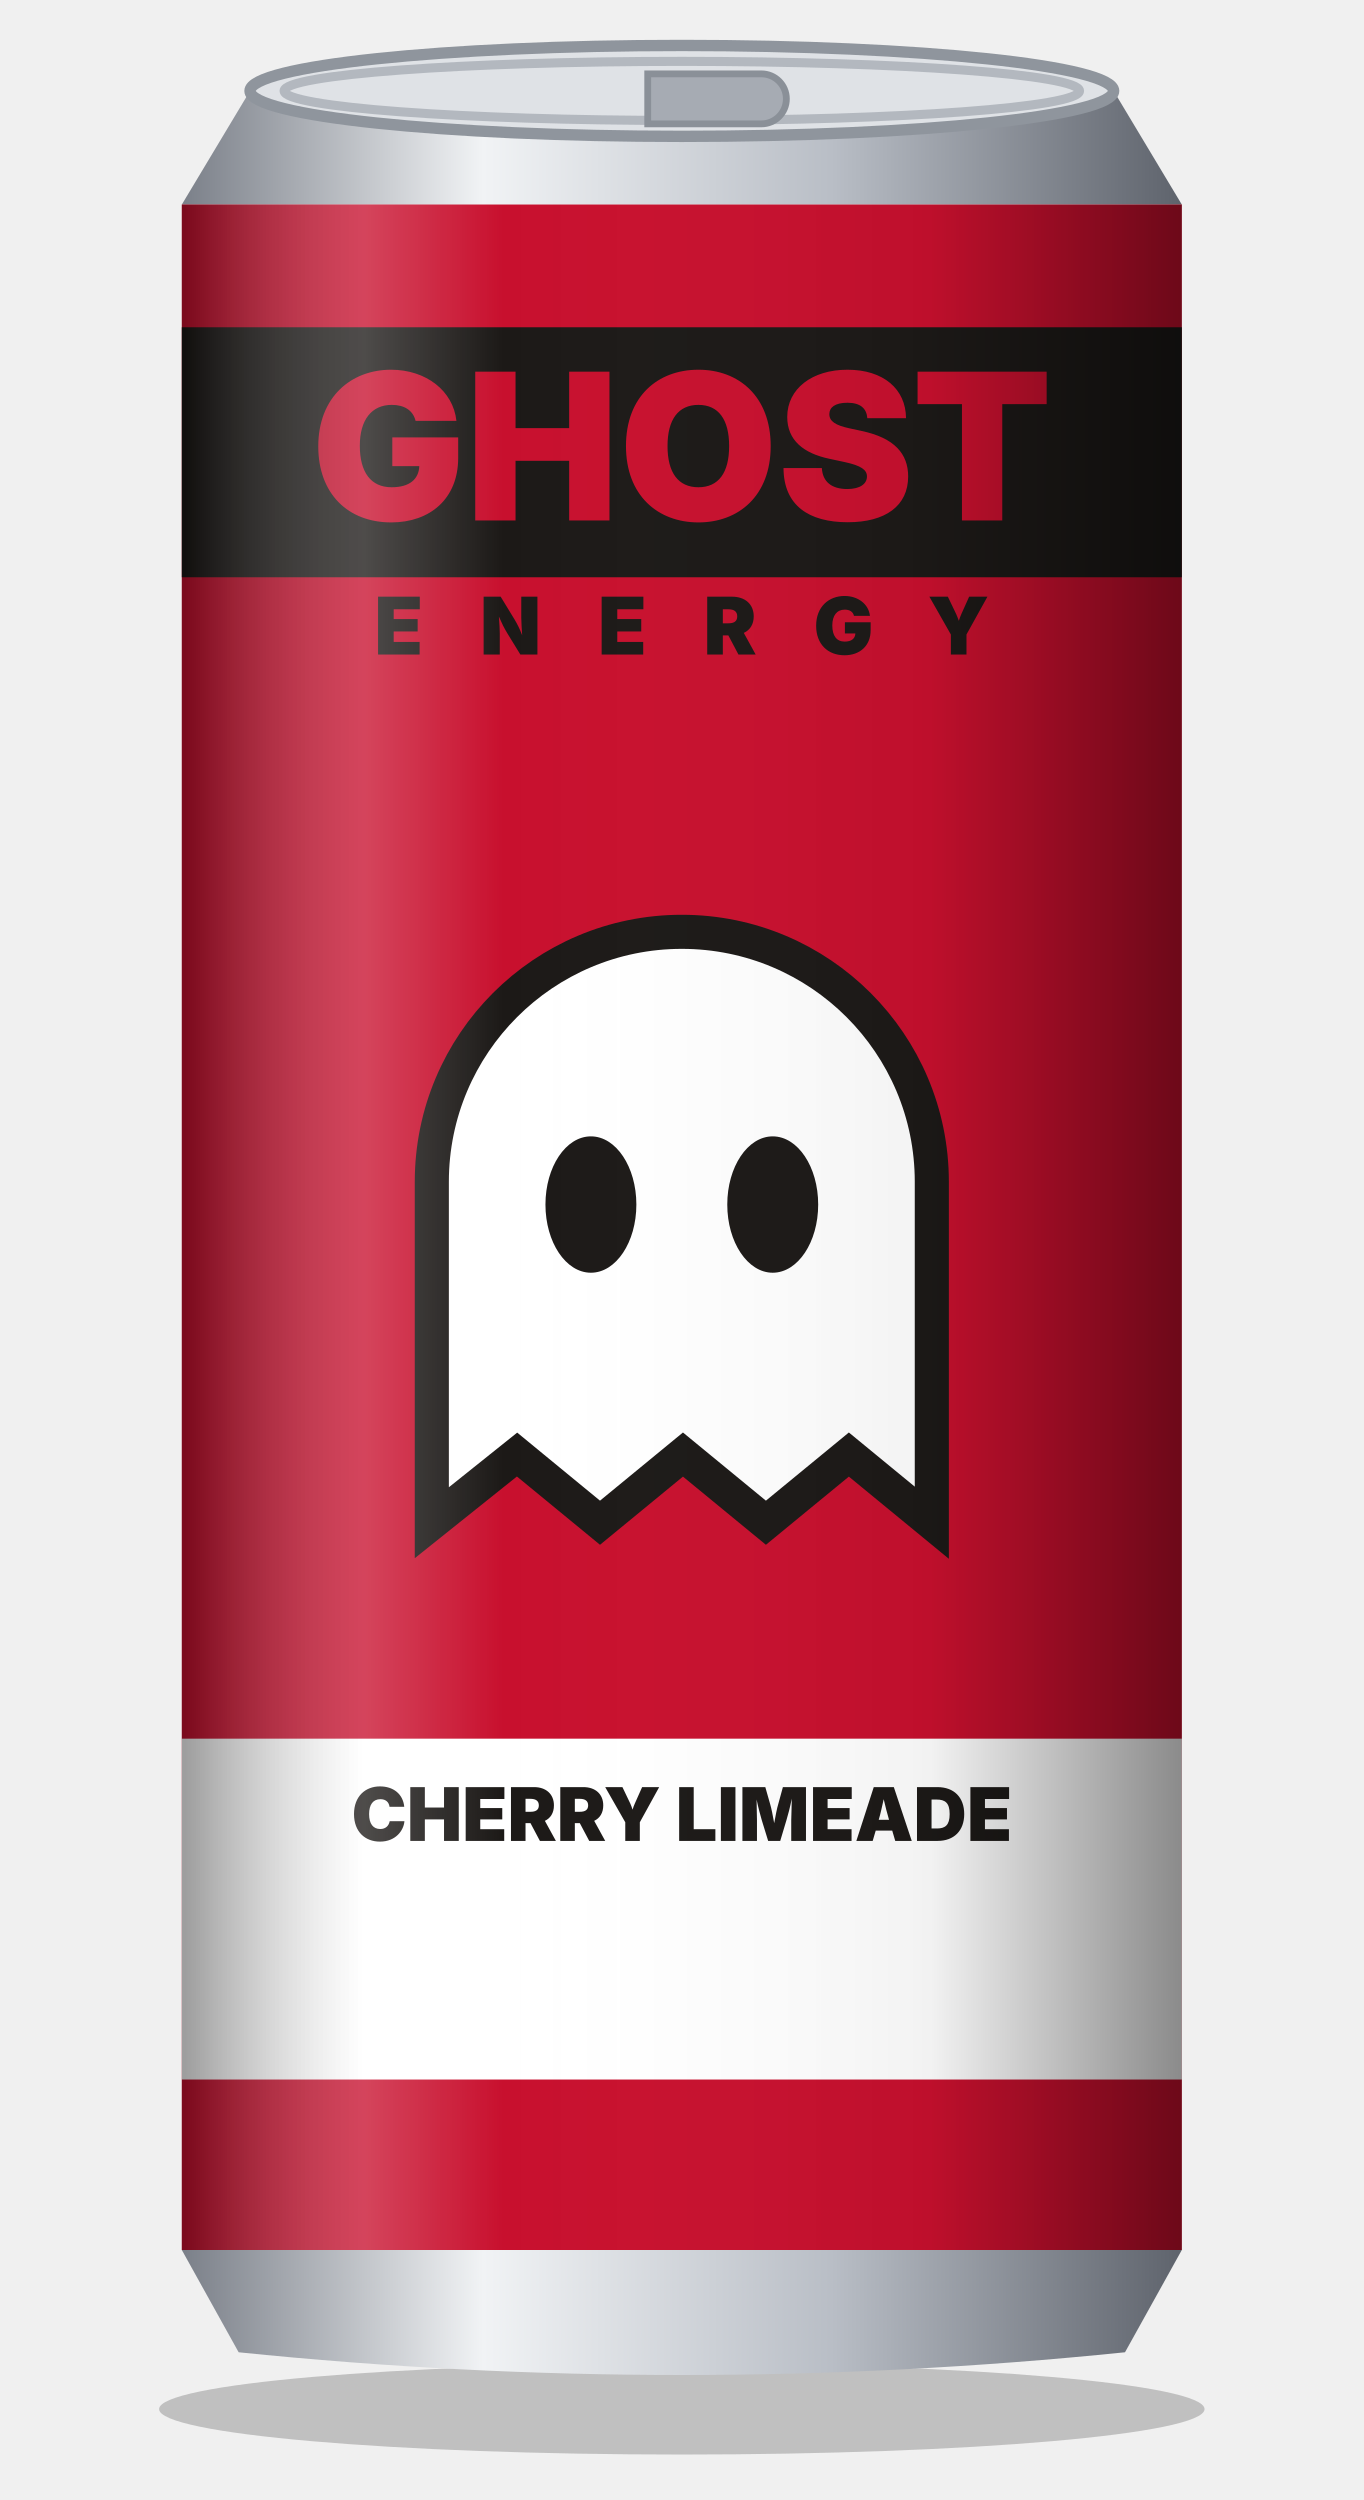
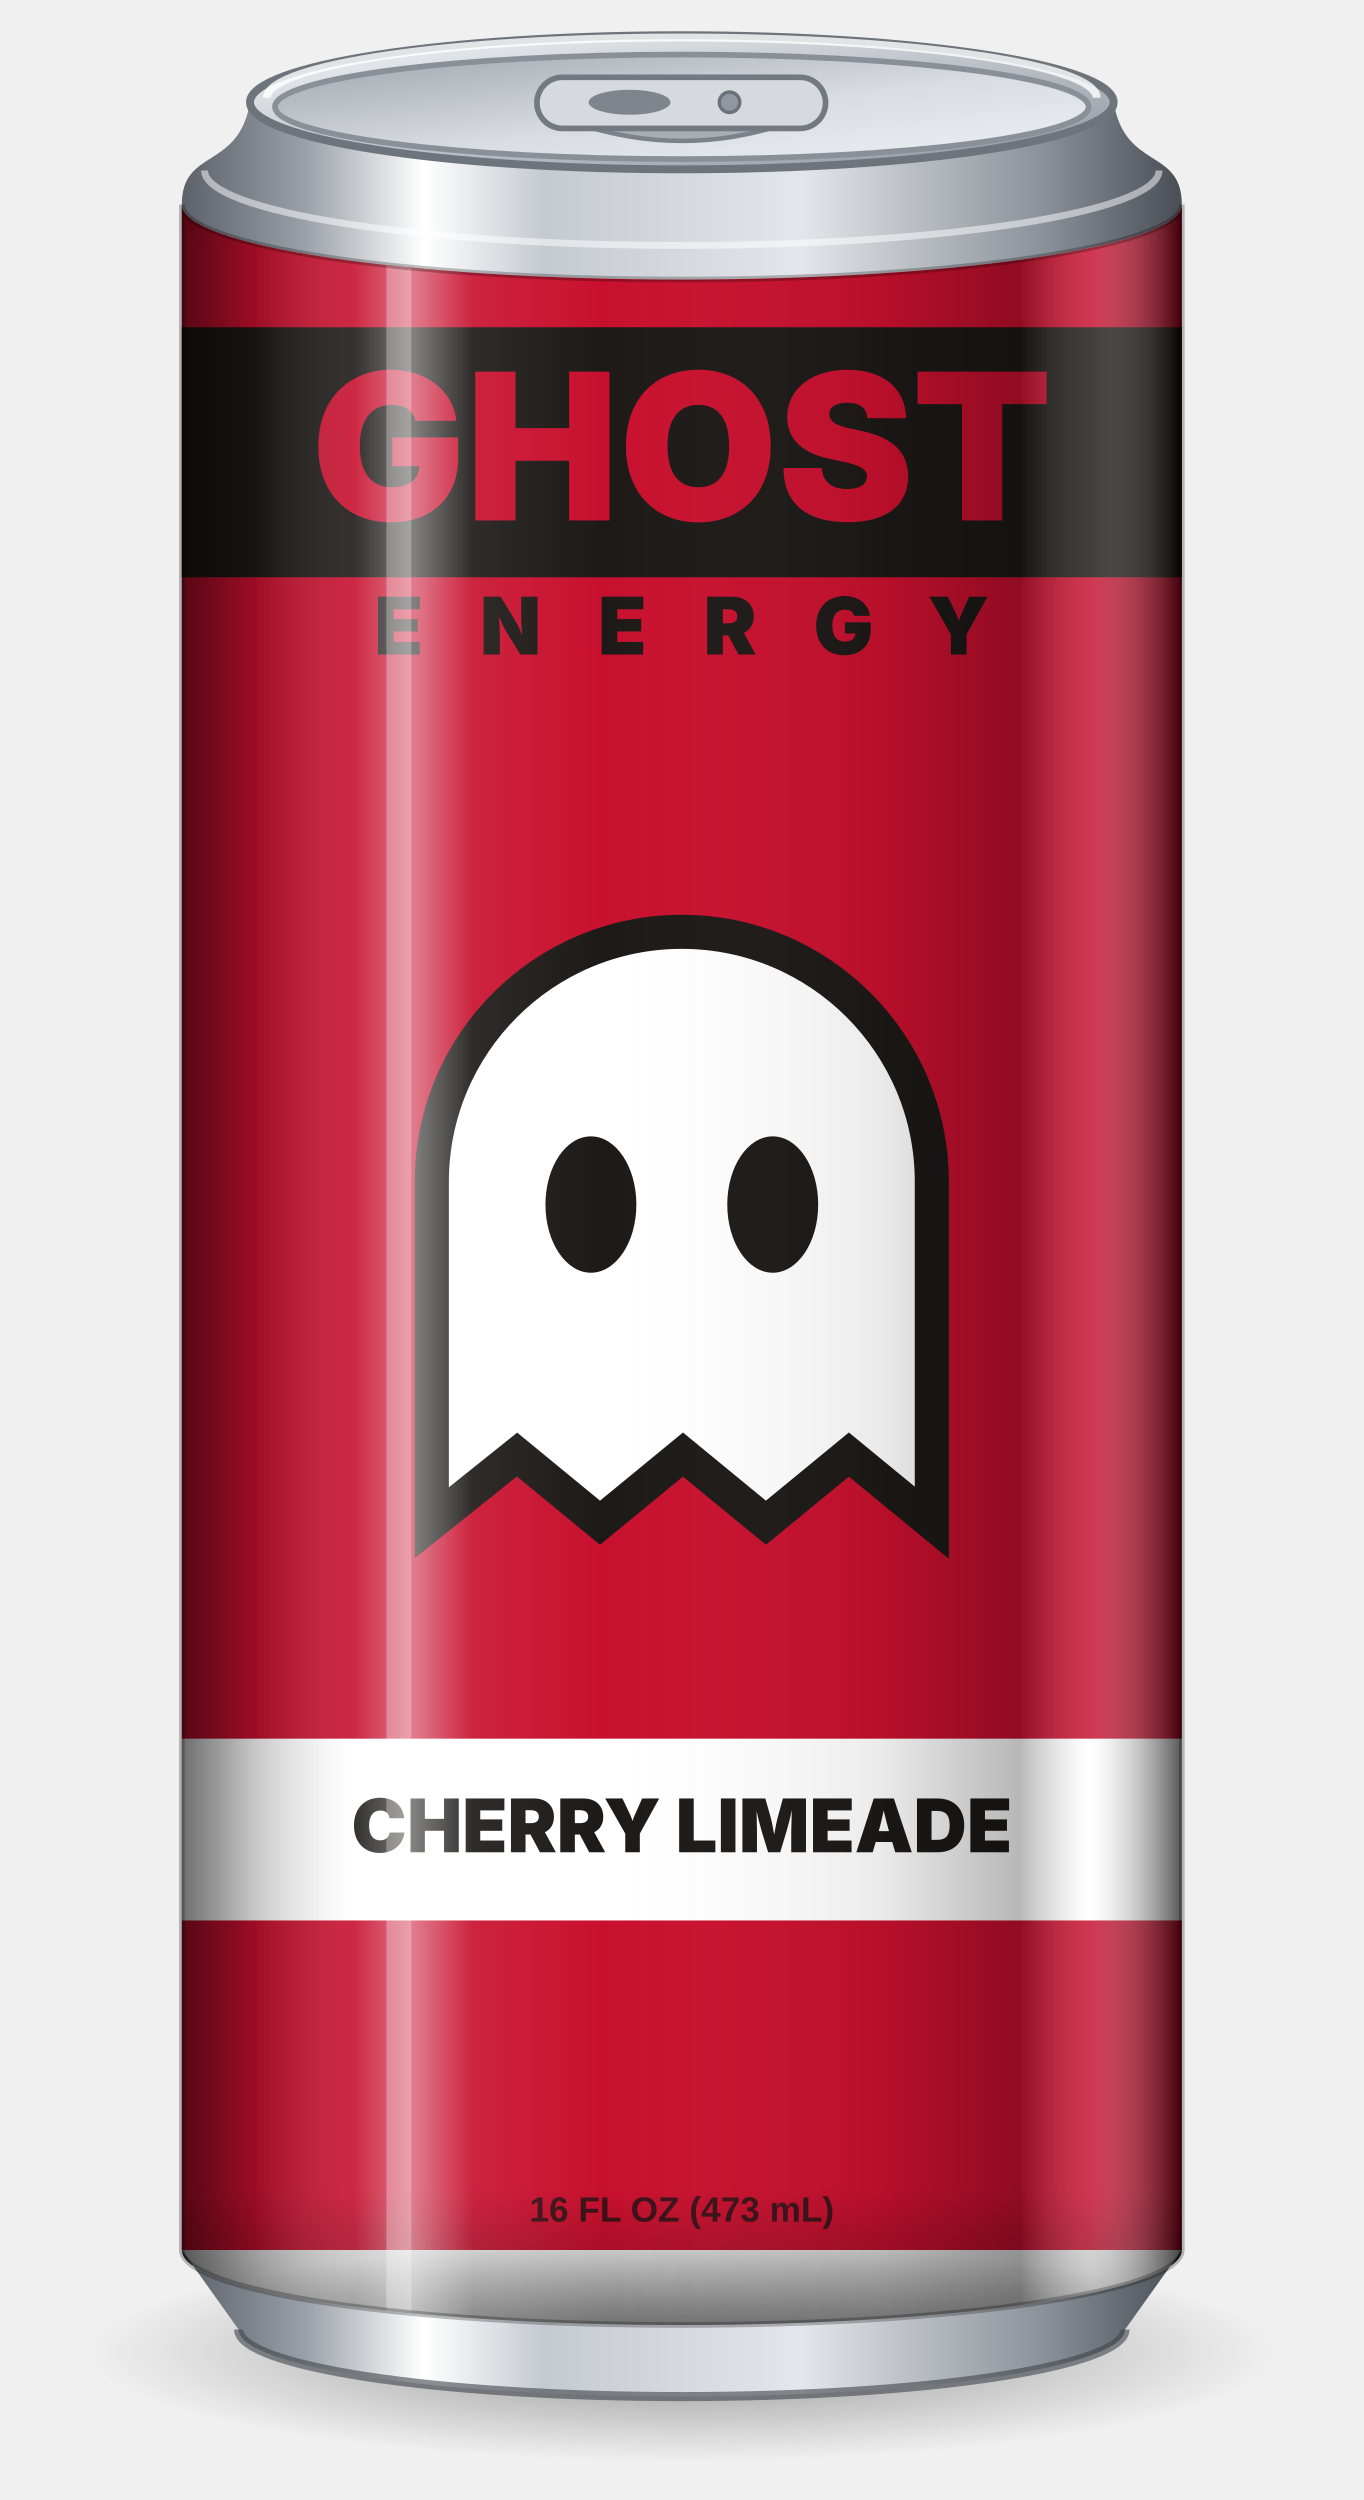
<svg xmlns="http://www.w3.org/2000/svg" viewBox="0 0 120 220" width="120" height="220" role="img" aria-label="Ghost Cherry Limeade can, Second Wind art">
  <defs>
    <linearGradient id="shade-ghost-cherry-limeade" x1="0" x2="1">
-       <stop offset="0" stop-color="#000" stop-opacity="0.38" />
-       <stop offset="0.18" stop-color="#fff" stop-opacity="0.22" />
-       <stop offset="0.32" stop-color="#fff" stop-opacity="0" />
-       <stop offset="0.75" stop-color="#000" stop-opacity="0.05" />
-       <stop offset="1" stop-color="#000" stop-opacity="0.45" />
+       <stop offset="0" stop-color="#000" stop-opacity="0.55" />
+       <stop offset="0.07" stop-color="#000" stop-opacity="0.22" />
+       <stop offset="0.17" stop-color="#fff" stop-opacity="0.10" />
+       <stop offset="0.23" stop-color="#fff" stop-opacity="0.45" />
+       <stop offset="0.29" stop-color="#fff" stop-opacity="0.08" />
+       <stop offset="0.42" stop-color="#fff" stop-opacity="0" />
+       <stop offset="0.70" stop-color="#000" stop-opacity="0.08" />
+       <stop offset="0.84" stop-color="#000" stop-opacity="0.28" />
+       <stop offset="0.91" stop-color="#fff" stop-opacity="0.16" />
+       <stop offset="1" stop-color="#000" stop-opacity="0.62" />
+     </linearGradient>
+     <linearGradient id="vshade-ghost-cherry-limeade" x1="0" y1="0" x2="0" y2="1">
+       <stop offset="0" stop-color="#000" stop-opacity="0.28" />
+       <stop offset="0.05" stop-color="#000" stop-opacity="0" />
+       <stop offset="0.94" stop-color="#000" stop-opacity="0" />
+       <stop offset="1" stop-color="#000" stop-opacity="0.32" />
    </linearGradient>
    <linearGradient id="metal-ghost-cherry-limeade" x1="0" x2="1">
-       <stop offset="0" stop-color="#7c818a" />
-       <stop offset="0.3" stop-color="#f1f3f5" />
-       <stop offset="0.65" stop-color="#b9bec6" />
-       <stop offset="1" stop-color="#5f646d" />
+       <stop offset="0" stop-color="#5d626b" />
+       <stop offset="0.12" stop-color="#9aa0a8" />
+       <stop offset="0.24" stop-color="#ffffff" />
+       <stop offset="0.36" stop-color="#c5cad1" />
+       <stop offset="0.62" stop-color="#e3e6ea" />
+       <stop offset="0.86" stop-color="#8d939b" />
+       <stop offset="1" stop-color="#4b5058" />
    </linearGradient>
+     <linearGradient id="lid-ghost-cherry-limeade" x1="0" y1="0" x2="1" y2="1">
+       <stop offset="0" stop-color="#f4f6f8" />
+       <stop offset="0.5" stop-color="#bfc4cb" />
+       <stop offset="1" stop-color="#8e949c" />
+     </linearGradient>
+     <linearGradient id="well-ghost-cherry-limeade" x1="0" y1="0" x2="1" y2="1">
+       <stop offset="0" stop-color="#9ea4ac" />
+       <stop offset="0.55" stop-color="#d9dde2" />
+       <stop offset="1" stop-color="#eef0f3" />
+     </linearGradient>
+     <radialGradient id="floor-ghost-cherry-limeade">
+       <stop offset="0" stop-color="#000" stop-opacity="0.4" />
+       <stop offset="1" stop-color="#000" stop-opacity="0" />
+     </radialGradient>
    <clipPath id="body-ghost-cherry-limeade">
-       <rect x="16" y="18" width="88" height="180" />
+       <path d="M16 18 A44.0 6.6 0 0 0 104 18 L104 198 A44.0 6.6 0 0 1 16 198 Z" />
    </clipPath>
  </defs>
-   <ellipse cx="60.0" cy="212" rx="46.0" ry="4" fill="#000" opacity="0.2" />
-   <path d="M22 8 L98 8 L104 18 L16 18 Z" fill="url(#metal-ghost-cherry-limeade)" />
-   <ellipse cx="60.0" cy="8" rx="38.0" ry="4" fill="#dfe2e6" stroke="#8f959d" stroke-width="1" />
-   <ellipse cx="60.0" cy="8" rx="35.0" ry="2.6" fill="none" stroke="#b3b8bf" stroke-width="0.8" />
-   <path d="M57.0 6.5 h10 a2.2 2.2 0 0 1 0 4.4 h-10 z" fill="#a6abb3" stroke="#8a9098" stroke-width="0.6" />
+   <ellipse cx="60.0" cy="207" rx="52.0" ry="9.6" fill="url(#floor-ghost-cherry-limeade)" />
+   <path d="M16 198 A44.0 6.6 0 0 0 104 198 L99 205 A39.0 5.9 0 0 1 21 205 Z" fill="url(#metal-ghost-cherry-limeade)" />
+   <path d="M21 205 A39.0 5.9 0 0 0 99 205" stroke="#3f444b" stroke-width="0.8" fill="none" opacity="0.6" />
+   <path d="M16 18 C16 13,21 15,22 9 L98 9 C99 15,104 13,104 18 A44.0 6.6 0 0 1 16 18 Z" fill="url(#metal-ghost-cherry-limeade)" />
+   <path d="M18 15 A42.0 6.6 0 0 0 102 15" stroke="#fff" stroke-width="0.6" fill="none" opacity="0.5" />
  <g clip-path="url(#body-ghost-cherry-limeade)">
    <rect x="16" y="18" width="88" height="180" fill="#c8102e" />
    <rect x="16" y="28.8" width="88" height="22" fill="#1c1917" />
    <text x="60.0" y="45.8" font-family="'Arial Black','Inter Black','Helvetica Neue',Arial,sans-serif" font-size="18" font-weight="900" text-anchor="middle" fill="#c8102e" textLength="70.0" lengthAdjust="spacingAndGlyphs">GHOST</text>
    <text x="60.0" y="57.6" font-family="'Arial Black','Inter Black','Helvetica Neue',Arial,sans-serif" font-size="7" font-weight="900" text-anchor="middle" fill="#1c1917" letter-spacing="5">ENERGY</text>
    <path d="M38.0 134.0 V104.0 a22 22 0 0 1 44 0 V134.0 l-7.3 -6 -7.3 6 -7.3 -6 -7.3 6 -7.3 -6 z" fill="#fff" stroke="#1c1917" stroke-width="3" />
    <ellipse cx="52.0" cy="106.0" rx="4" ry="6" fill="#1c1917" />
    <ellipse cx="68.0" cy="106.0" rx="4" ry="6" fill="#1c1917" />
-     <rect x="16" y="153.0" width="88" height="30" fill="#fff" />
-     <text x="60.0" y="162.0" font-family="'Arial Black','Inter Black','Helvetica Neue',Arial,sans-serif" font-size="6.5" font-weight="900" text-anchor="middle" fill="#1c1917">CHERRY LIMEADE</text>
-     <rect x="16" y="18" width="88" height="180" fill="url(#shade-ghost-cherry-limeade)" />
+     <rect x="16" y="153.0" width="88" height="16" fill="#fff" />
+     <text x="60.0" y="163.0" font-family="'Arial Black','Inter Black','Helvetica Neue',Arial,sans-serif" font-size="6.5" font-weight="900" text-anchor="middle" fill="#1c1917">CHERRY LIMEADE</text>
+     <text x="60.0" y="195.5" font-family="'Helvetica Neue',Arial,Inter,sans-serif" font-size="3.1" font-weight="700" text-anchor="middle" fill="#111111" opacity="0.75">16 FL OZ (473 mL)</text>
+     <rect x="16" y="11.4" width="88" height="193.2" fill="url(#vshade-ghost-cherry-limeade)" />
+     <rect x="16" y="11.4" width="88" height="193.2" fill="url(#shade-ghost-cherry-limeade)" />
+     <rect x="34.0" y="11.4" width="2.2" height="193.2" fill="#fff" opacity="0.3" />
  </g>
-   <path d="M16 198 L104 198 L99 207 Q60.0 211 21 207 Z" fill="url(#metal-ghost-cherry-limeade)" />
+   <path d="M16 18 A44.0 6.6 0 0 0 104 18 L104 198 A44.0 6.6 0 0 1 16 198 Z" fill="none" stroke="#000" stroke-opacity="0.25" stroke-width="0.5" />
+   <ellipse cx="60.0" cy="9" rx="38.0" ry="5.9" fill="url(#lid-ghost-cherry-limeade)" stroke="#6e747c" stroke-width="0.7" />
+   <ellipse cx="60.0" cy="9.4" rx="35.8" ry="4.6" fill="url(#well-ghost-cherry-limeade)" stroke="#8a9098" stroke-width="0.5" />
+   <path d="M50.6 10.8 q9.4 3.2 18.8 0 l-2.5 -2.1 h-13.8 z" fill="#a9aeb5" stroke="#7c828a" stroke-width="0.4" />
+   <path d="M49.5 6.8 h20.9 a2.2 2.2 0 0 1 0 4.5 h-20.9 a2.2 2.2 0 0 1 0 -4.5 z" fill="#d6dade" stroke="#737981" stroke-width="0.5" />
+   <ellipse cx="55.4" cy="9" rx="3.6" ry="1.1" fill="#7f858d" />
+   <circle cx="64.2" cy="9" r="0.9" fill="#9097a0" stroke="#6b717a" stroke-width="0.3" />
+   <path d="M23.5 8.6 A36.5 5.3 0 0 1 96.5 8.6" stroke="#fff" stroke-width="0.7" fill="none" opacity="0.8" />
</svg>
